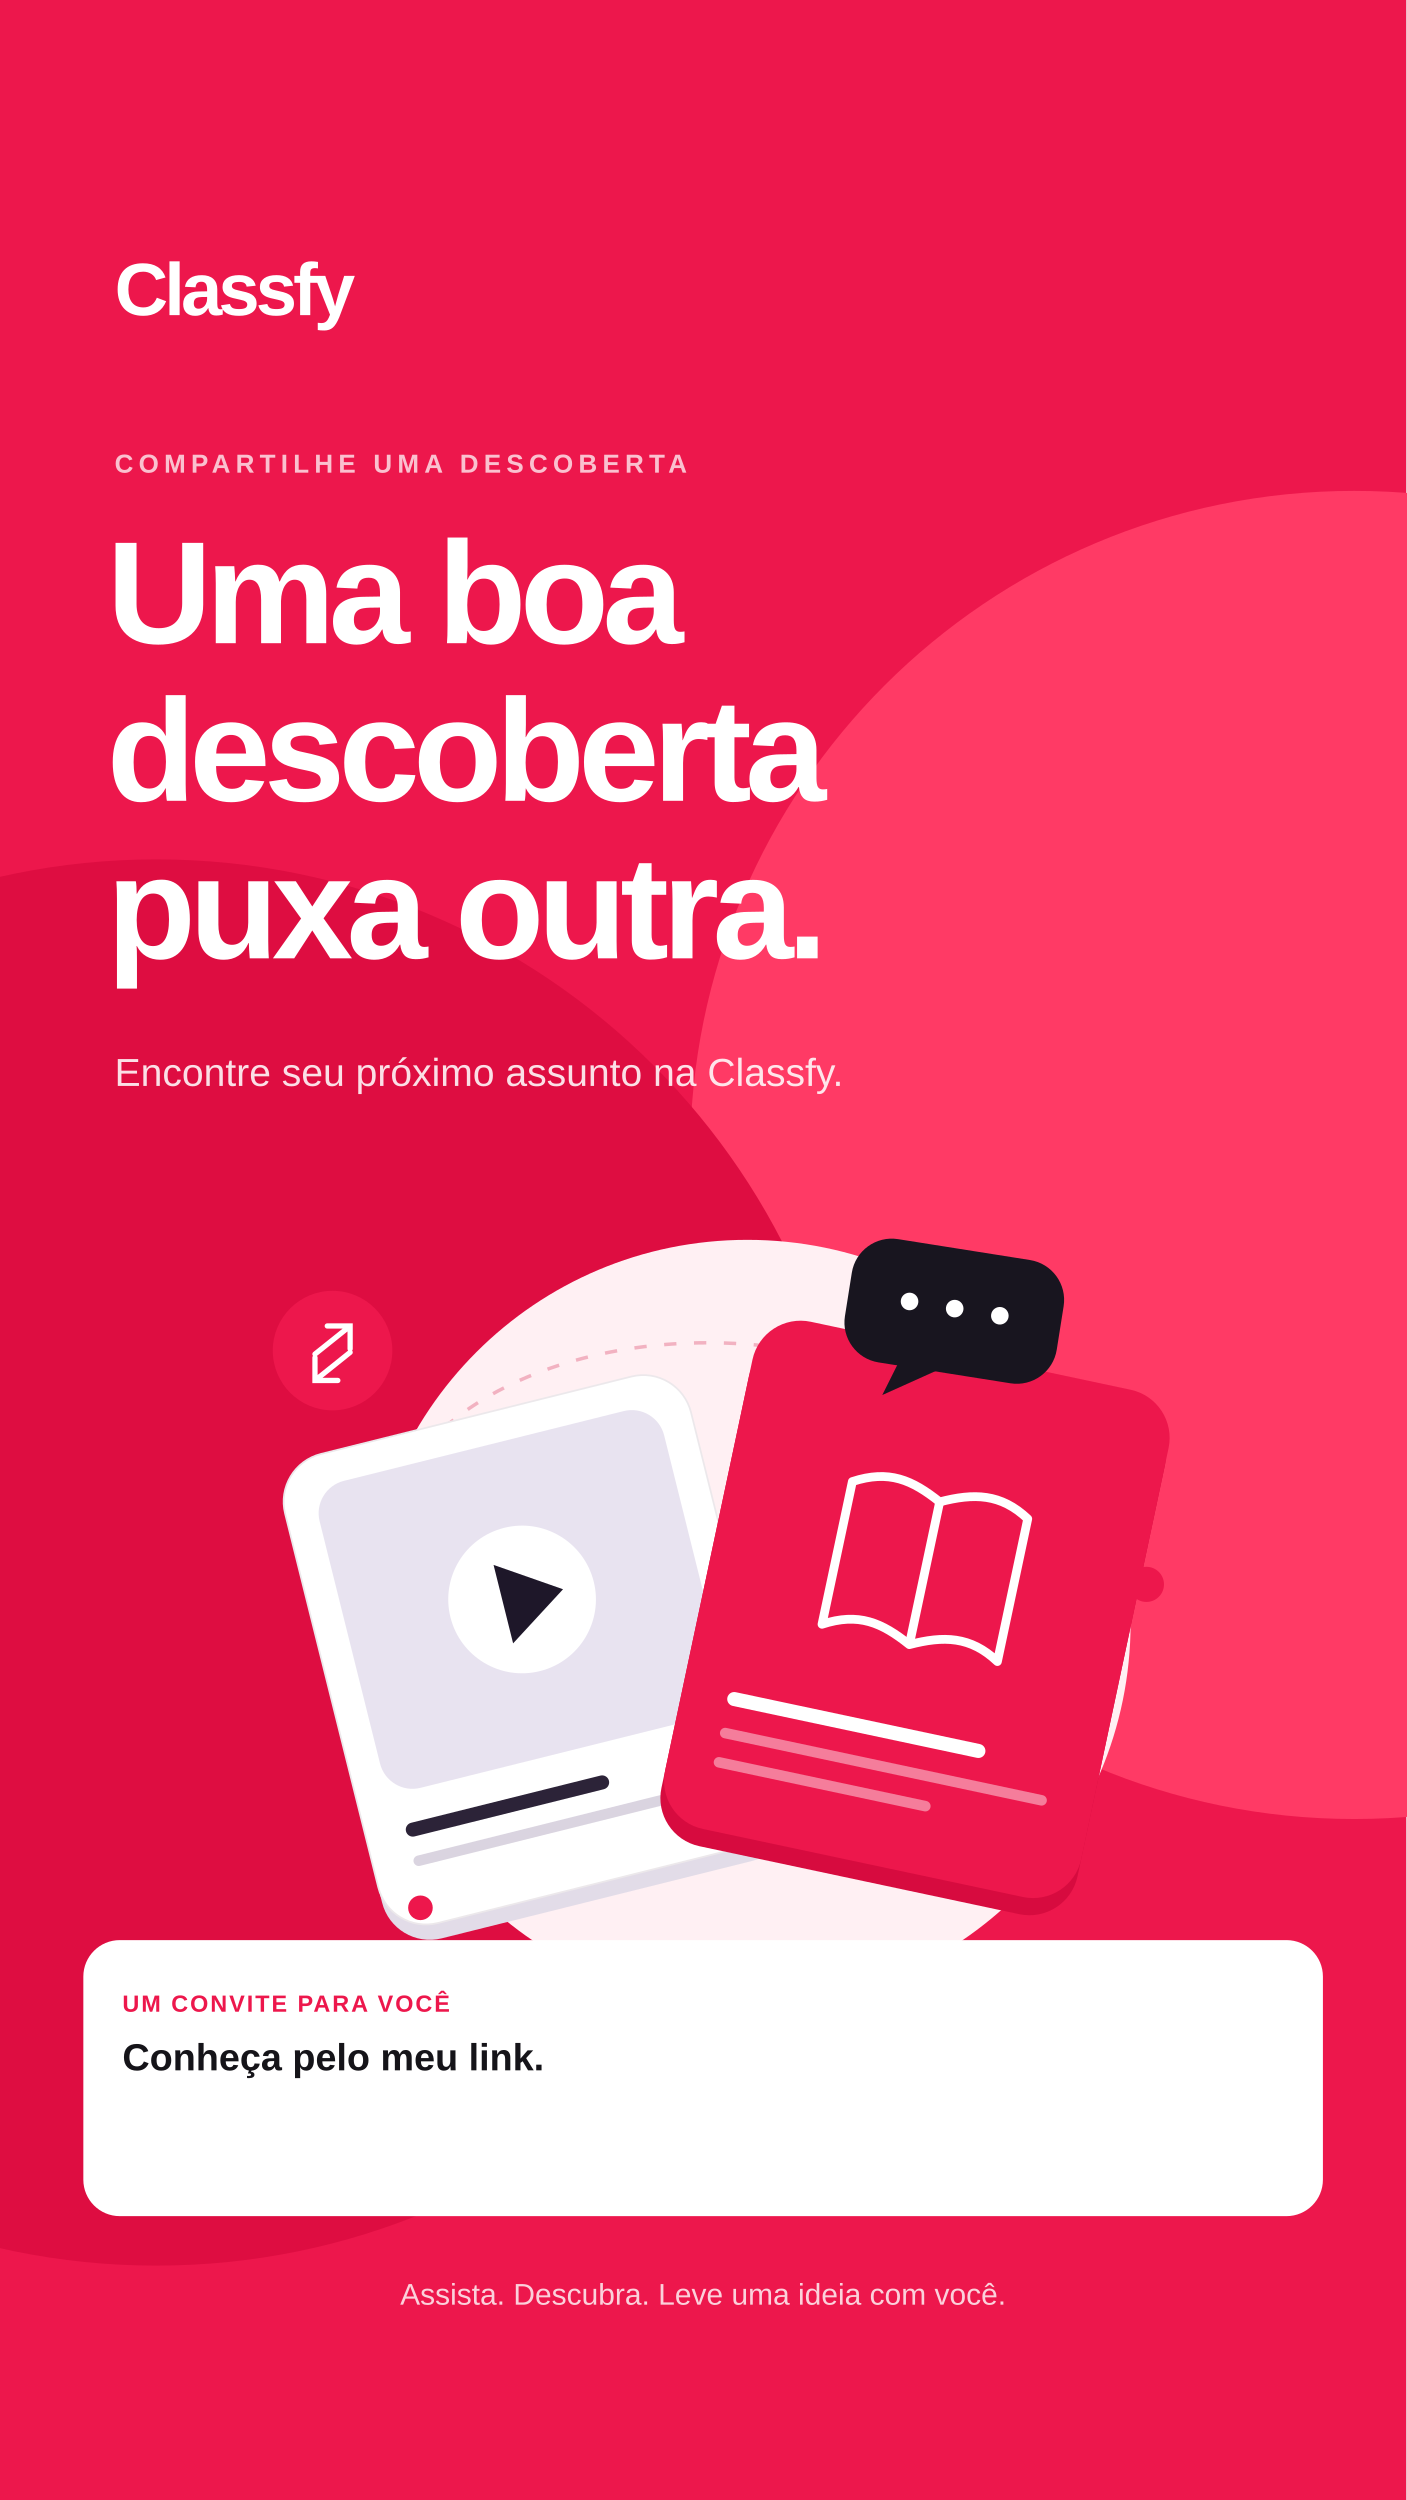
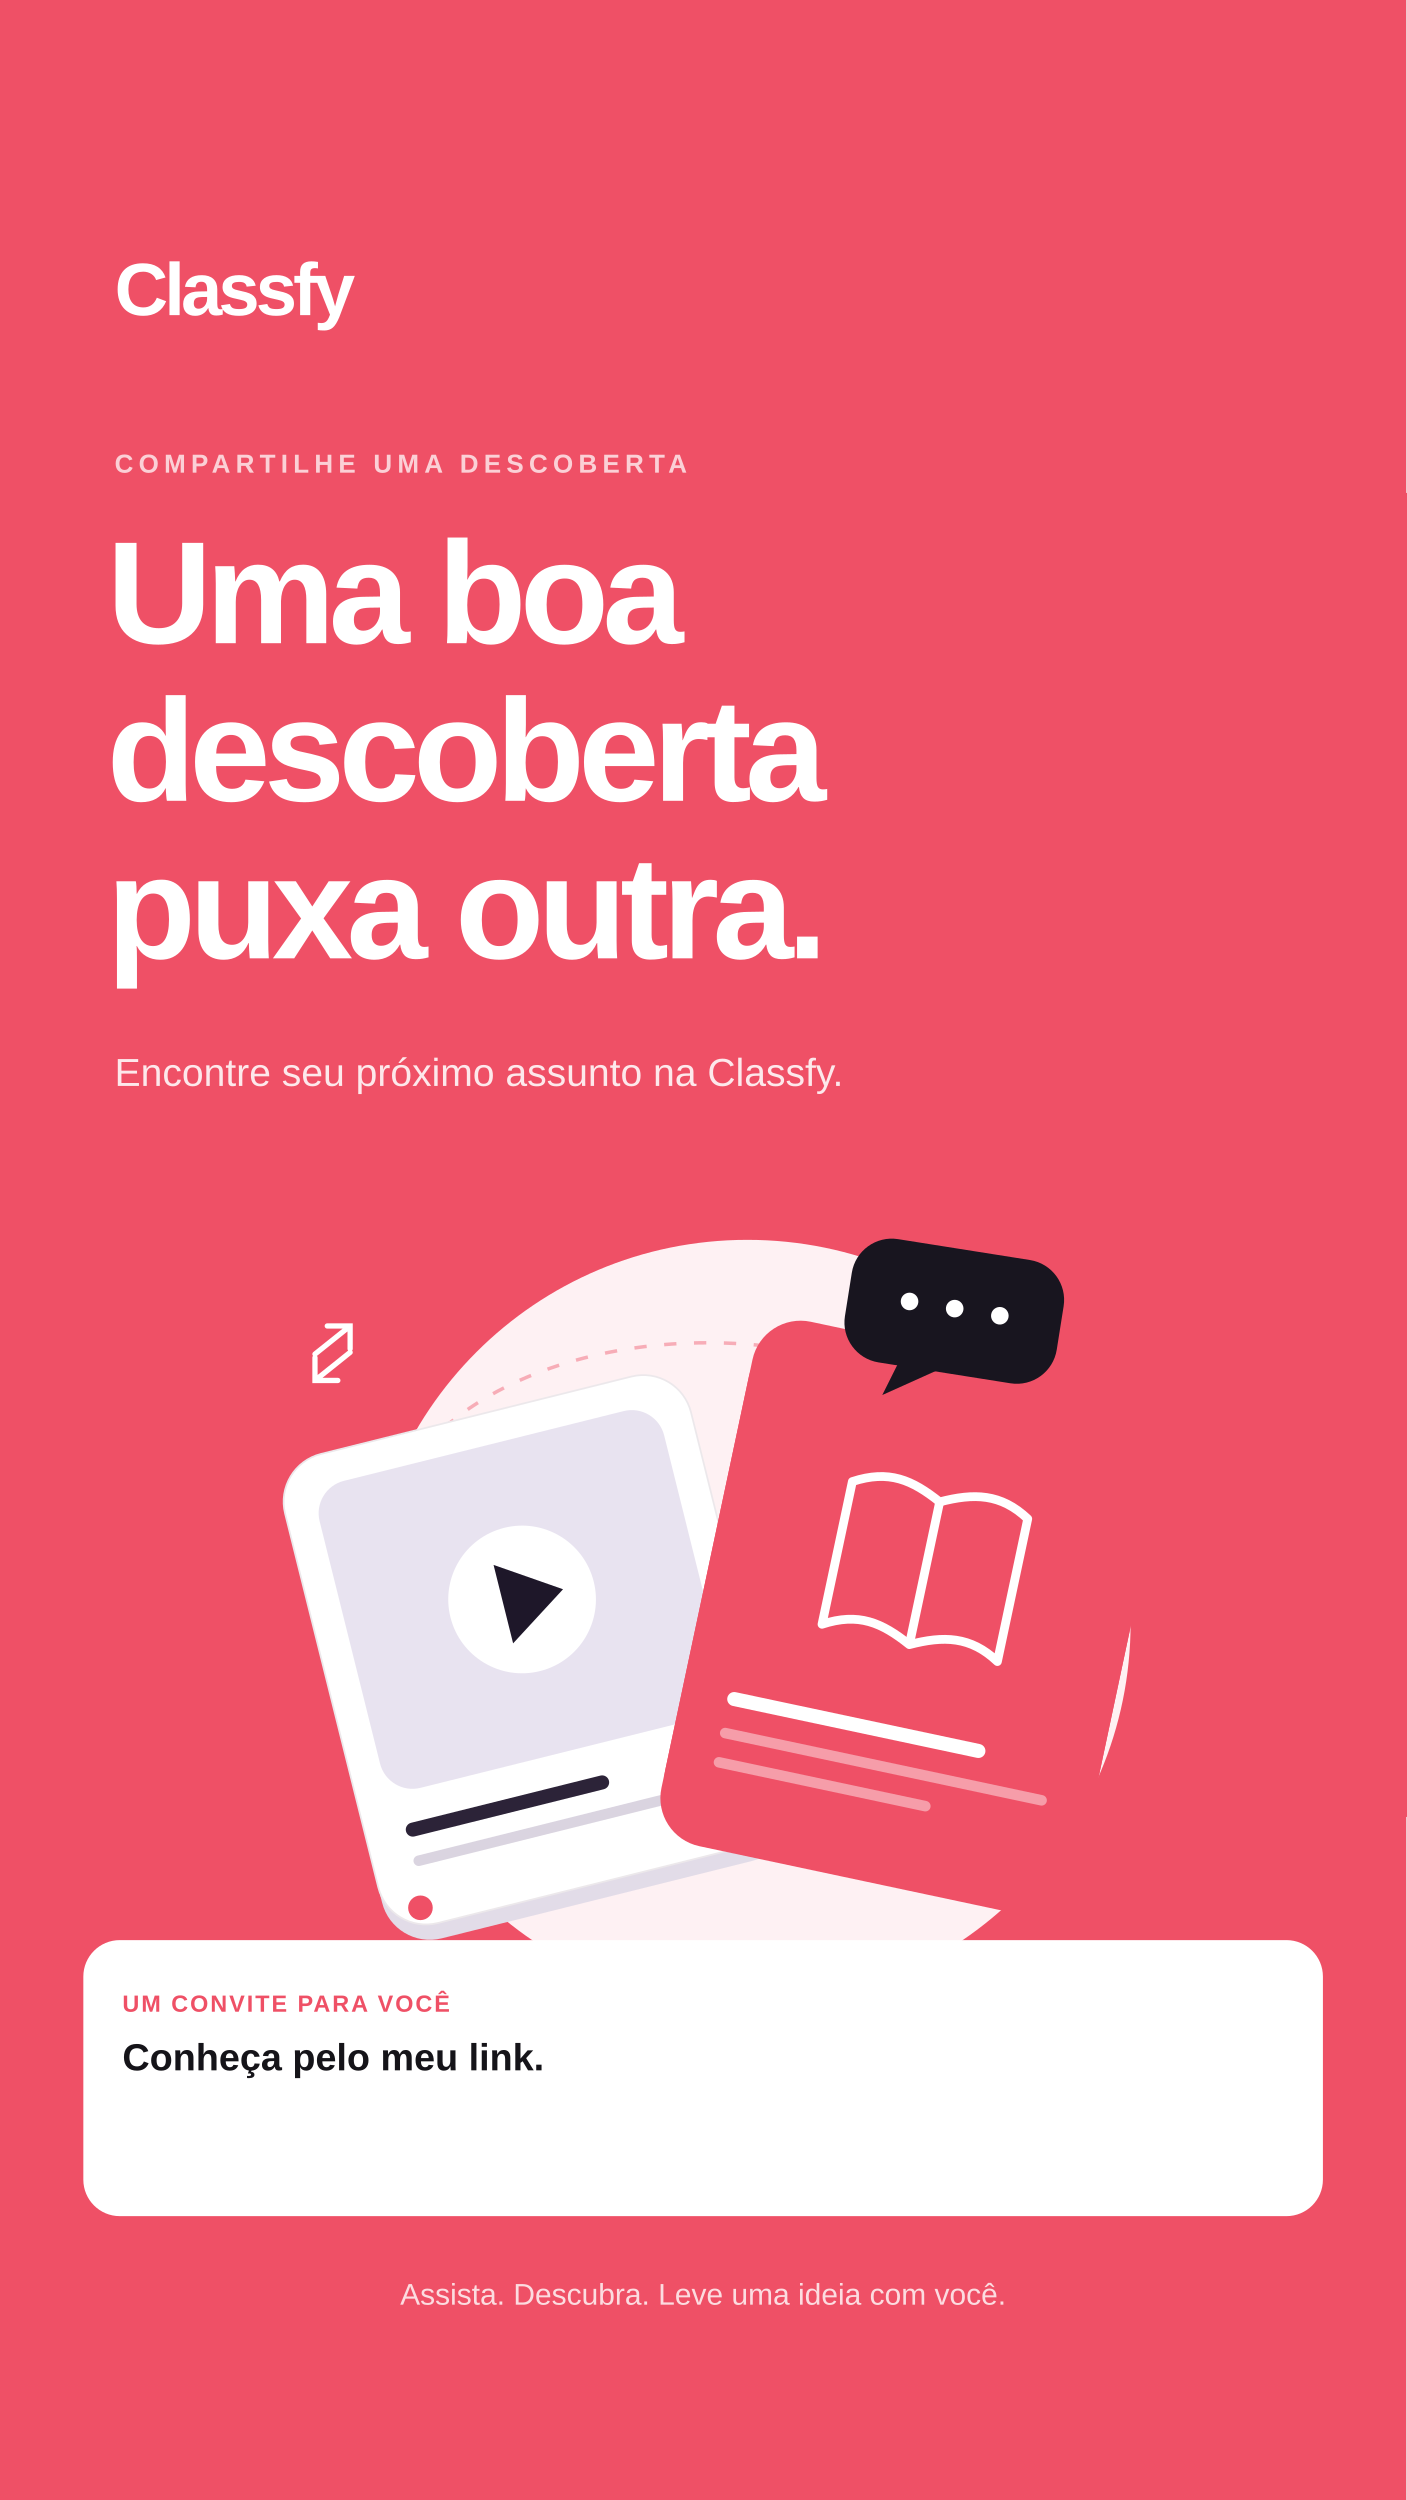
<svg xmlns="http://www.w3.org/2000/svg" width="1080" height="1920" viewBox="0 0 1080 1920">
  <style>text{font-family:Arial,Helvetica,sans-serif}</style>
-   <rect width="1080" height="1920" fill="#ed174c" />
-   <circle cx="1040" cy="887" r="510" fill="#ff3a65" />
-   <circle cx="120" cy="1200" r="540" fill="#de0d41" />
+   <rect width="1080" height="1920" fill="#EF5066" />
+   <circle cx="1040" cy="887" r="510" fill="#EF5066" />
+   <circle cx="120" cy="1200" r="540" fill="#EF5066" />
  <text x="88" y="242" font-size="57" font-weight="700" letter-spacing="-3" fill="#fff">Classfy</text>
  <text x="88" y="363" font-size="20" font-weight="700" letter-spacing="4" fill="#ffffffbb">COMPARTILHE UMA DESCOBERTA</text>
  <text x="82" y="494" font-size="112" font-weight="700" letter-spacing="-5" fill="#fff">
    <tspan x="82">Uma boa</tspan>
    <tspan x="82" dy="121">descoberta</tspan>
    <tspan x="82" dy="121">puxa outra.</tspan>
  </text>
  <text x="88" y="834" font-size="30" fill="#ffffffdd">Encontre seu próximo assunto na Classfy.</text>
  <g transform="translate(142 882) scale(1.35)">
    <g transform="translate(45 30)">
-       <circle cx="275" cy="240" r="218" fill="#fff0f3" />
-       <path d="M60 235C40 20 508 20 480 295" stroke="#f2b2c1" stroke-width="2" stroke-dasharray="7 10" fill="none" />
+       <circle cx="275" cy="240" r="218" fill="#fef1f3" />
+       <path d="M60 235C40 20 508 20 480 295" stroke="#f7adb7" stroke-width="2" stroke-dasharray="7 10" fill="none" />
      <g transform="translate(35 124) rotate(-14 130 130)">
        <rect width="238" height="275" rx="28" fill="#e2dce8" />
        <rect y="-9" width="238" height="275" rx="28" fill="#fff" stroke="#ece8eb" />
        <rect x="18" y="9" width="202" height="180" rx="19" fill="#e8e3f0" />
        <circle cx="119" cy="99" r="42" fill="#fff" />
        <path d="M108 76l35 23-35 23z" fill="#1e1729" />
        <rect x="23" y="207" width="119" height="8" rx="4" fill="#2c2338" />
        <rect x="23" y="226" width="160" height="6" rx="3" fill="#dad4e0" />
      </g>
      <g transform="translate(249 95) rotate(12 123 144)">
-         <rect width="242" height="295" rx="28" fill="#d70b3f" />
-         <rect y="-10" width="242" height="295" rx="28" fill="#ed174c" />
+         <rect width="242" height="295" rx="28" fill="#EF5066" />
+         <rect y="-10" width="242" height="295" rx="28" fill="#EF5066" />
        <path d="M70 74c19-11 33-8 51 1 18-9 33-12 51-1v83c-18-11-33-8-51 1-18-9-32-12-51-1z" fill="none" stroke="#fff" stroke-width="5" stroke-linejoin="round" />
        <path d="M121 75v83" stroke="#fff" stroke-width="5" />
        <rect x="26" y="205" width="150" height="8" rx="4" fill="#fff" />
        <rect x="26" y="226" width="190" height="6" rx="3" fill="#ffffff70" />
        <rect x="26" y="243" width="126" height="6" rx="3" fill="#ffffff70" />
      </g>
      <g transform="translate(338 18) rotate(9)">
        <rect width="122" height="71" rx="23" fill="#18151f" />
        <path d="M34 70l-6 19 29-19" fill="#18151f" />
        <circle cx="35" cy="34" r="5" fill="#fff" />
        <circle cx="61" cy="34" r="5" fill="#fff" />
        <circle cx="87" cy="34" r="5" fill="#fff" />
      </g>
      <g transform="translate(5 51)">
-         <circle cx="34" cy="34" r="34" fill="#ed174c" />
+         <circle cx="34" cy="34" r="34" fill="#EF5066" />
        <path d="M24 36l20-16m-13 0h13v13M44 35L24 51m13 0H24V38" stroke="#fff" stroke-width="3" stroke-linecap="round" fill="none" />
      </g>
-       <circle cx="502" cy="218" r="10" fill="#ed174c" />
-       <circle cx="89" cy="402" r="7" fill="#ed174c" />
+       <circle cx="502" cy="218" r="10" fill="#EF5066" />
+       <circle cx="89" cy="402" r="7" fill="#EF5066" />
    </g>
  </g>
  <rect x="64" y="1490" width="952" height="212" rx="28" fill="#fff" />
-   <text x="94" y="1545" font-size="18" font-weight="700" letter-spacing="1.5" fill="#ed174c">UM CONVITE PARA VOCÊ</text>
+   <text x="94" y="1545" font-size="18" font-weight="700" letter-spacing="1.5" fill="#EF5066">UM CONVITE PARA VOCÊ</text>
  <text x="94" y="1590" font-size="29" font-weight="700" fill="#151419">Conheça pelo meu link.</text>
  <text x="540" y="1770" text-anchor="middle" font-size="23" fill="#ffffffcc">Assista. Descubra. Leve uma ideia com você.</text>
</svg>
